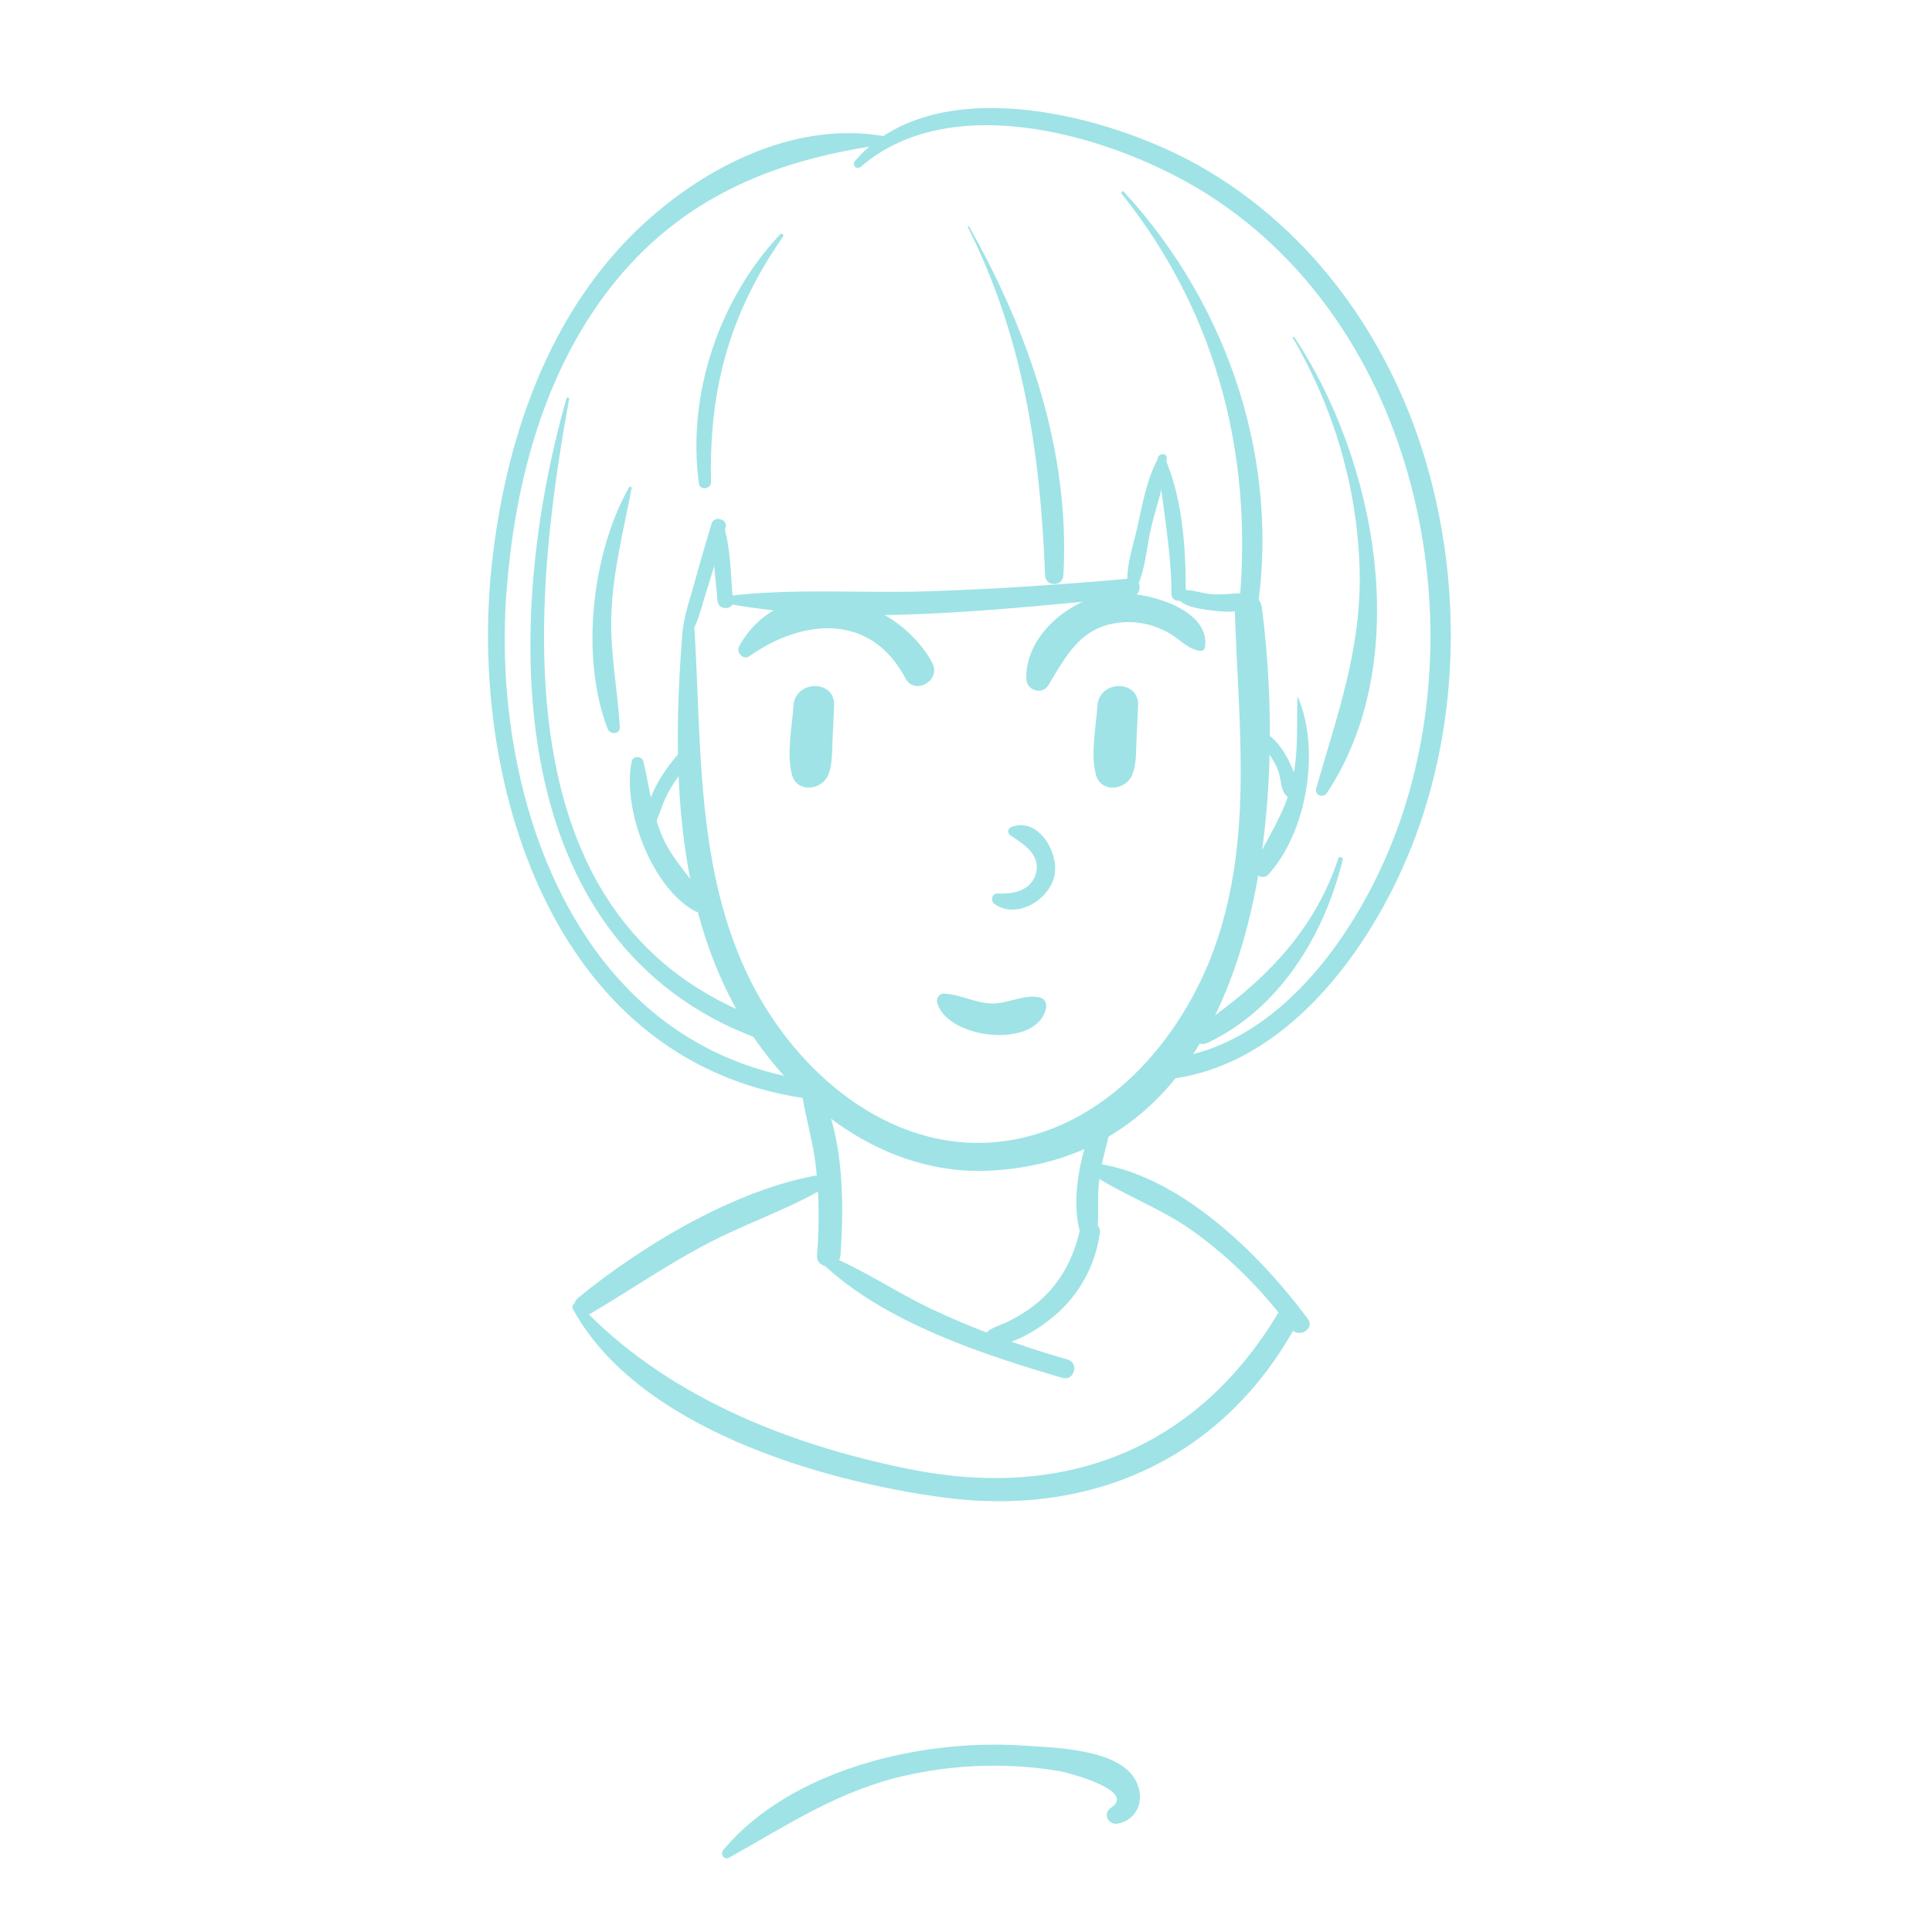
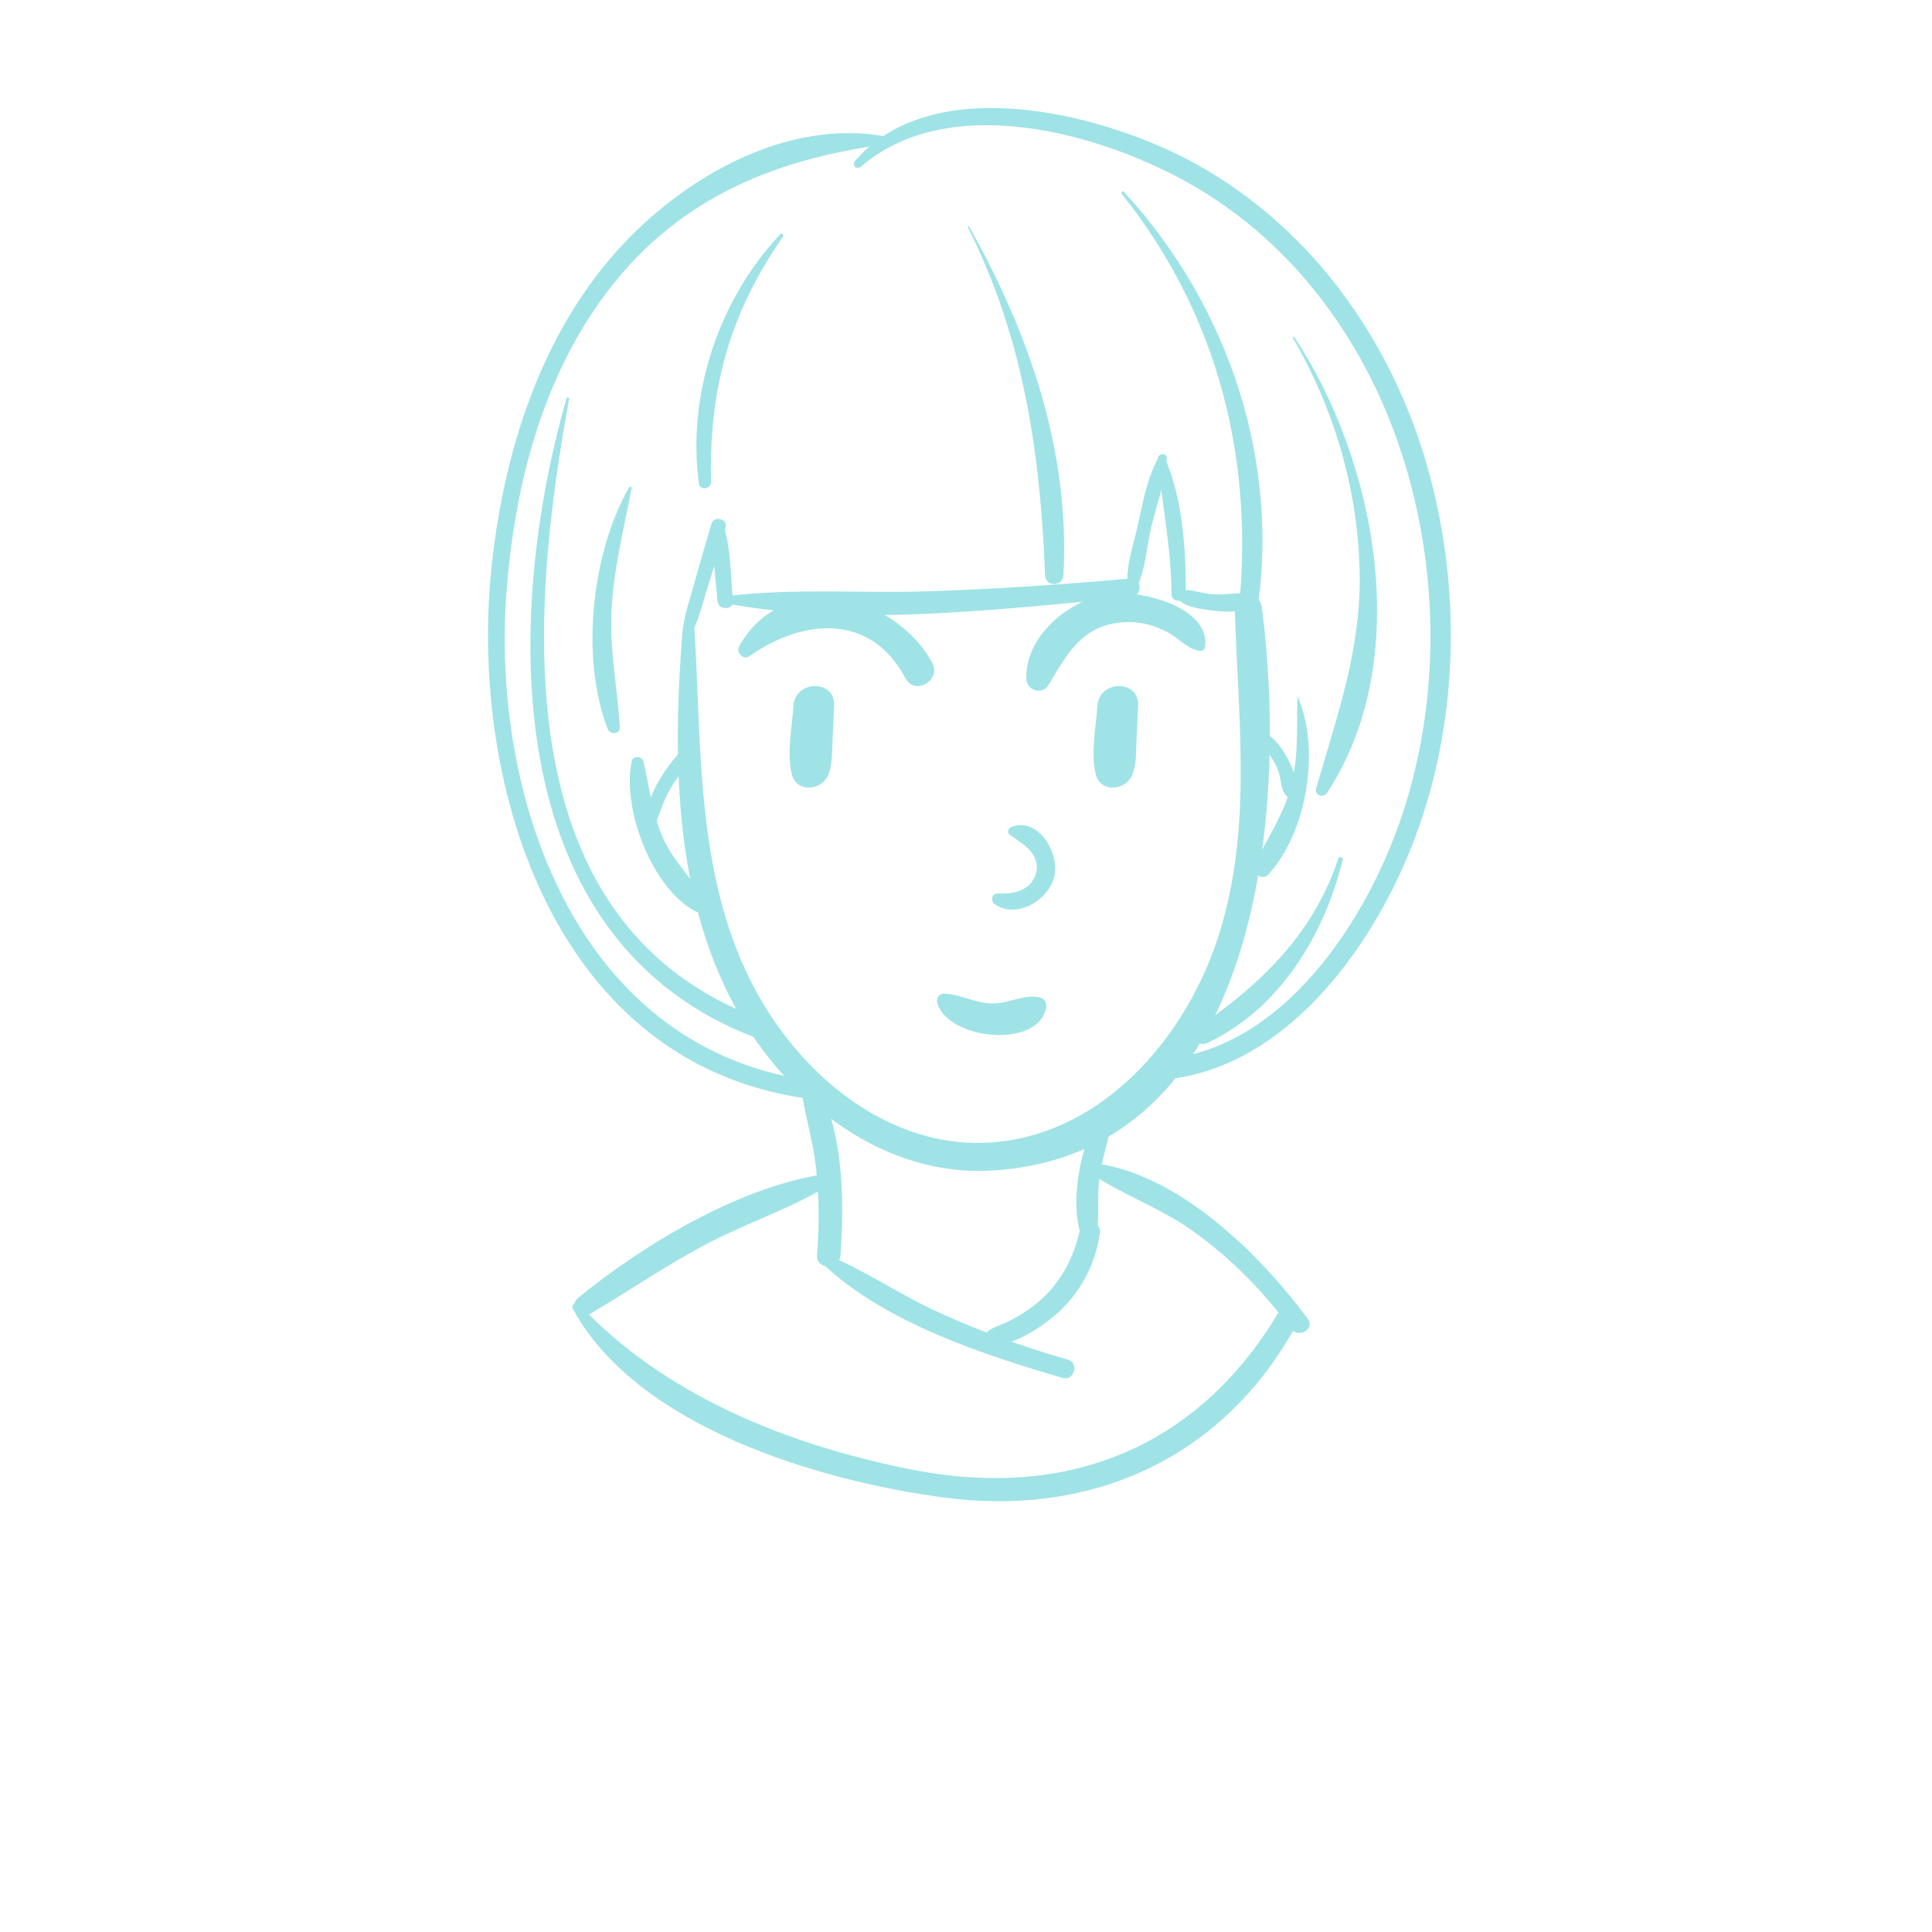
<svg xmlns="http://www.w3.org/2000/svg" viewBox="-11.42 178.76 164.83 164.83">
  <g fill="#9fe3e6">
    <path transform="matrix(1,0,0,-1,96.2351,230.5874)" d="M0 0C-.187 1.425-2.356 1.534-2.313 0-2.038-9.667-.684-19.406-3.951-28.782-6.792-36.935-13.569-44.716-22.597-45.6-31.78-46.5-39.677-39.688-43.591-31.907-48.235-22.674-47.808-12.063-48.393-2.022-48.431-1.354-49.37-1.362-49.424-2.022-50.306-12.929-50.178-25.218-44.447-34.943-40.041-42.419-32.158-48.545-23.12-48.044 .032-46.762 2.238-17.057 0 0" />
    <path transform="matrix(1,0,0,-1,68.1114,235.3019)" d="M0 0C-3.225 5.924-12.681 8.137-16.462 1.425-16.754 .907-16.138 .178-15.597 .56-11.033 3.773-5.238 4.273-2.28-1.333-1.488-2.834 .815-1.496 0 0" />
    <path transform="matrix(1,0,0,-1,83.1849,229.4166)" d="M0 0C-3.393-.51-7.165-3.6-7.042-7.276-7.009-8.275-5.679-8.667-5.15-7.788-3.626-5.254-2.393-2.823 .915-2.459 2.405-2.295 3.884-2.629 5.183-3.384 6.113-3.925 6.68-4.707 7.761-4.869 8.009-4.906 8.174-4.775 8.206-4.53 8.666-1.057 2.504 .376 0 0" />
    <path transform="matrix(1,0,0,-1,56.2764,238.9619)" d="M0 0C-.125-1.852-.588-4.014-.149-5.831 .256-7.508 2.482-7.251 3.001-5.831 3.336-4.914 3.286-3.888 3.332-2.923 3.377-1.949 3.423-.974 3.469 0 3.574 2.241 .149 2.212 0 0" />
    <path transform="matrix(1,0,0,-1,82.209,238.9619)" d="M0 0C-.125-1.852-.588-4.014-.149-5.831 .256-7.508 2.482-7.251 3.001-5.831 3.336-4.914 3.286-3.888 3.332-2.923 3.377-1.949 3.423-.974 3.469 0 3.574 2.241 .149 2.212 0 0" />
    <path transform="matrix(1,0,0,-1,77.3187,263.8641)" d="M0 0C-1.334 .327-2.683-.513-4.038-.513-5.494-.512-6.771 .281-8.198 .332-8.596 .347-8.888-.068-8.785-.439-7.917-3.578-.241-4.453 .508-.894 .586-.518 .4-.098 0 0" />
    <path transform="matrix(1,0,0,-1,48.7574,255.5915)" d="M0 0C-1.071 1.84-2.652 3.245-3.567 5.231-4.566 7.402-4.73 9.593-5.29 11.872-5.407 12.352-6.18 12.374-6.284 11.872-7.118 7.852-4.603 1.129-.898-.898-.329-1.209 .337-.579 0 0" />
    <path transform="matrix(1,0,0,-1,99.2969,238.1977)" d="M0 0C-.007 .015-.029 .006-.029-.008-.094-2.54 .084-4.985-.529-7.477-1.143-9.973-2.535-11.984-3.651-14.247-4.005-14.963-3.085-15.807-2.486-15.147 .804-11.522 1.95-4.486 0 0" />
    <path transform="matrix(1,0,0,-1,57.6455,270.2801)" d="M0 0C-.231 .324-.84 .25-.815-.221-.679-2.763 .203-5.24 .512-7.777 .829-10.37 .847-12.953 .642-15.557 .541-16.837 2.551-16.837 2.642-15.557 2.987-10.707 2.943-4.13 0 0" />
    <path transform="matrix(1,0,0,-1,82.4405,273.5373)" d="M0 0C-1.623-2.787-2.801-8.055-1.433-11.104-1.227-11.561-.503-11.414-.39-10.968-.005-9.439-.277-7.806-.116-6.233 .086-4.256 .721-2.409 1.128-.476 1.268 .19 .366 .628 0 0" />
    <path transform="matrix(1,0,0,-1,59.5395,278.8503)" d="M0 0C-7.425-.877-15.97-5.998-21.657-10.653-22.423-11.28-21.439-12.486-20.616-12.002-17.196-9.993-13.96-7.741-10.428-5.911-6.953-4.109-3.082-2.867 .205-.757 .512-.56 .429 .051 0 0" />
    <path transform="matrix(1,0,0,-1,100.1607,291.288)" d="M0 0C-4.126 5.578-11.156 12.518-18.442 13.318-18.911 13.37-18.983 12.722-18.663 12.503-15.891 10.614-12.651 9.519-9.88 7.55-6.619 5.234-3.805 2.374-1.43-.836-.803-1.684 .635-.859 0 0" />
    <path transform="matrix(1,0,0,-1,74.8737,249.3113)" d="M0 0C-.316-.119-.387-.521-.093-.714 1.021-1.447 2.522-2.372 2.088-3.965 1.682-5.453 .126-5.75-1.187-5.682-1.704-5.655-1.795-6.33-1.431-6.585 .437-7.894 3.164-6.25 3.65-4.246 4.128-2.279 2.333 .878 0 0" />
    <path transform="matrix(1,0,0,-1,49.2742,223.4695)" d="M0 0C-.511-1.732-1.026-3.462-1.501-5.205-1.916-6.728-2.517-8.273-2.461-9.866-2.453-10.075-2.196-10.132-2.082-9.968-1.171-8.659-.837-7.026-.358-5.52 .188-3.798 .694-2.065 1.205-.332 1.433 .441 .227 .771 0 0" />
    <path transform="matrix(1,0,0,-1,50.3513,223.7172)" d="M0 0C-.149 .486-.769 .339-.829-.112-1.093-2.098-.697-4.287-.567-6.283-.511-7.138 .844-7.127 .761-6.283 .561-4.248 .6-1.96 0 0" />
    <path transform="matrix(1,0,0,-1,85.0427,228.1161)" d="M0 0C-5.747-.511-11.502-.904-17.269-1.09-23-1.276-28.887-.795-34.57-1.517-34.869-1.555-35.011-2.031-34.649-2.1-23.651-4.191-11.077-2.595 0-1.609 1.023-1.518 1.033 .092 0 0" />
    <path transform="matrix(1,0,0,-1,87.4944,217.6659)" d="M0 0C-1.071-1.826-1.446-4.144-1.908-6.191-2.308-7.966-3.077-10.022-2.57-11.813-2.535-11.937-2.381-11.942-2.313-11.846-1.198-10.273-1.145-7.939-.701-6.083-.237-4.143 .527-2.163 .626-.169 .643 .171 .163 .278 0 0" />
    <path transform="matrix(1,0,0,-1,87.9026,217.7073)" d="M0 0C-.116 .259-.563 .132-.539-.146-.203-4.041 .61-7.788 .624-11.73 .626-12.515 1.841-12.516 1.843-11.73 1.852-7.887 1.595-3.552 0 0" />
    <path transform="matrix(1,0,0,-1,95.1335,229.3896)" d="M0 0C-1.079 .089-2.158-.163-3.253-.061-4.167 .023-5.18 .487-6.072 .188-6.24 .132-6.339-.063-6.24-.225-5.696-1.117-4.435-1.275-3.47-1.412-2.226-1.589-.85-1.695 .319-1.179 .95-.901 .554-.046 0 0" />
    <path transform="matrix(1,0,0,-1,46.9452,242.5408)" d="M0 0C-1.609-1.689-3.532-4.433-3.248-6.899-3.218-7.155-2.871-7.309-2.723-7.041-2.168-6.032-1.924-4.894-1.374-3.872-.773-2.757-.012-1.777 .895-.895 1.48-.326 .563 .591 0 0" />
    <path transform="matrix(1,0,0,-1,98.6437,243.9014)" d="M0 0C-.472 1.023-1.192 2.103-2.187 2.675-2.53 2.872-3.022 2.455-2.764 2.098-2.123 1.211-1.408 .449-1.015-.595-.731-1.35-.858-2.407-.156-2.884-.011-2.982 .208-2.941 .327-2.821 1.033-2.113 .353-.766 0 0" />
    <path transform="matrix(1,0,0,-1,64.2066,190.4159)" d="M0 0C-8.607 1.634-17.6-3.64-23.123-9.894-29.559-17.182-32.603-26.875-33.656-36.392-35.684-54.727-28.721-78.712-7.191-82.009-6.196-82.161-5.771-80.637-6.772-80.487-26.689-77.518-33.719-55.995-32.415-38.844-31.748-30.081-29.519-21.111-24.306-13.888-18.294-5.558-10.008-1.984-.089-.66 .247-.615 .411-.078 0 0" />
    <path transform="matrix(1,0,0,-1,110.1746,217.9563)" d="M0 0C-3.217 10.77-10.225 20.323-20.282 25.592-27.949 29.609-42.083 33.09-48.652 25.462-48.948 25.119-48.498 24.667-48.155 24.965-40.257 31.817-26.179 27.487-18.442 22.532-9.689 16.927-3.892 7.905-1.255-2.046 1.155-11.14 1.042-20.987-1.845-29.959-4.779-39.081-12.125-50.558-22.717-51.195-23.836-51.262-23.842-53.017-22.717-52.945-12.587-52.297-5.251-42.695-1.578-34.042 2.935-23.412 3.291-11.019 0 0" />
    <path transform="matrix(1,0,0,-1,55.1432,198.7516)" d="M0 0C-5.231-5.546-7.973-13.704-6.931-21.288-6.85-21.877-5.89-21.729-5.903-21.149-6.077-13.182-4.328-6.763 .245-.189 .347-.043 .121 .128 0 0" />
    <path transform="matrix(1,0,0,-1,71.2638,198.0933)" d="M0 0C-.04 .07-.144 .008-.108-.063 4.633-9.429 6.076-19.378 6.48-29.742 6.52-30.75 7.988-30.746 8.043-29.742 8.62-19.166 5.118-9.092 0 0" />
    <path transform="matrix(1,0,0,-1,84.4575,195.1186)" d="M0 0C-.111 .121-.275-.054-.177-.177 8.167-10.626 11.222-23.18 9.738-36.339 9.641-37.198 11.11-37.404 11.257-36.545 13.508-23.331 9.008-9.764 0 0" />
    <path transform="matrix(1,0,0,-1,99.0073,207.5192)" d="M0 0C-.05 .075-.167 .008-.121-.071 3.375-6.075 5.378-12.85 5.569-19.809 5.755-26.543 3.673-32.19 1.861-38.515 1.7-39.077 2.469-39.363 2.775-38.901 10.266-27.583 7.023-10.598 0 0" />
    <path transform="matrix(1,0,0,-1,53.7606,265.8012)" d="M0 0C-22.182 7.966-20.046 34.352-16.627 52.98-16.601 53.126-16.811 53.189-16.853 53.042-22.241 34.138-22.654 6.578-.44-1.597 .559-1.965 .999-.359 0 0" />
    <path transform="matrix(1,0,0,-1,40.7376,231.1764)" d="M0 0C.133 3.68 1.043 7.158 1.729 10.752 1.753 10.877 1.584 10.964 1.515 10.842-1.688 5.208-2.655-3.654-.319-9.759-.121-10.277 .763-10.262 .724-9.618 .529-6.383-.118-3.263 0 0" />
    <path transform="matrix(1,0,0,-1,102.7538,252.0175)" d="M0 0C-2.101-6.377-6.585-10.707-11.956-14.39-12.783-14.956-12.076-16.149-11.175-15.725-4.996-12.82-1.177-6.495 .377-.104 .436 .142 .078 .238 0 0" />
    <path transform="matrix(1,0,0,-1,79.663,294.7496)" d="M0 0C-3.989 1.141-7.869 2.539-11.623 4.316-14.616 5.731-17.385 7.643-20.44 8.891-20.863 9.064-21.178 8.435-20.873 8.147-15.62 3.181-7.251 .422-.432-1.567 .574-1.86 1.005-.287 0 0" />
    <path transform="matrix(1,0,0,-1,80.7149,283.6803)" d="M0 0C-.525-2.366-1.593-4.445-3.436-6.064-4.264-6.792-5.212-7.371-6.198-7.86-6.921-8.219-7.921-8.404-8.276-9.192-8.29-9.222-8.288-9.252-8.265-9.277-6.832-10.817-3.304-8.303-2.166-7.334-.047-5.527 1.351-2.99 1.703-.23 1.827 .739 .21 .945 0 0" />
    <path transform="matrix(1,0,0,-1,97.6267,290.7841)" d="M0 0C-7.031-11.708-18.282-16.007-31.595-13.29-41.979-11.171-52.316-7.046-59.661 .757-59.922 1.034-60.35 .681-60.176 .359-54.686-9.761-39.071-14.339-28.502-15.74-15.778-17.427-4.575-12.309 1.592-.931 2.157 .113 .613 1.02 0 0" />
-     <path transform="matrix(1,0,0,-1,85.4927,330.6978)" d="M0 0C-1.426 2.785-7.107 2.839-9.688 3.014-18.297 3.596-29.429 1.006-35.205-5.893-35.499-6.243-35.134-6.788-34.701-6.546-29.787-3.8-25.456-.888-19.852 .413-17.211 1.026-14.489 1.325-11.778 1.296-10.001 1.277-8.218 1.129-6.466 .825-5.939 .734 .149-.819-2.128-2.29-2.852-2.758-2.379-3.804-1.556-3.647 .166-3.318 .799-1.56 0 0" />
  </g>
</svg>
